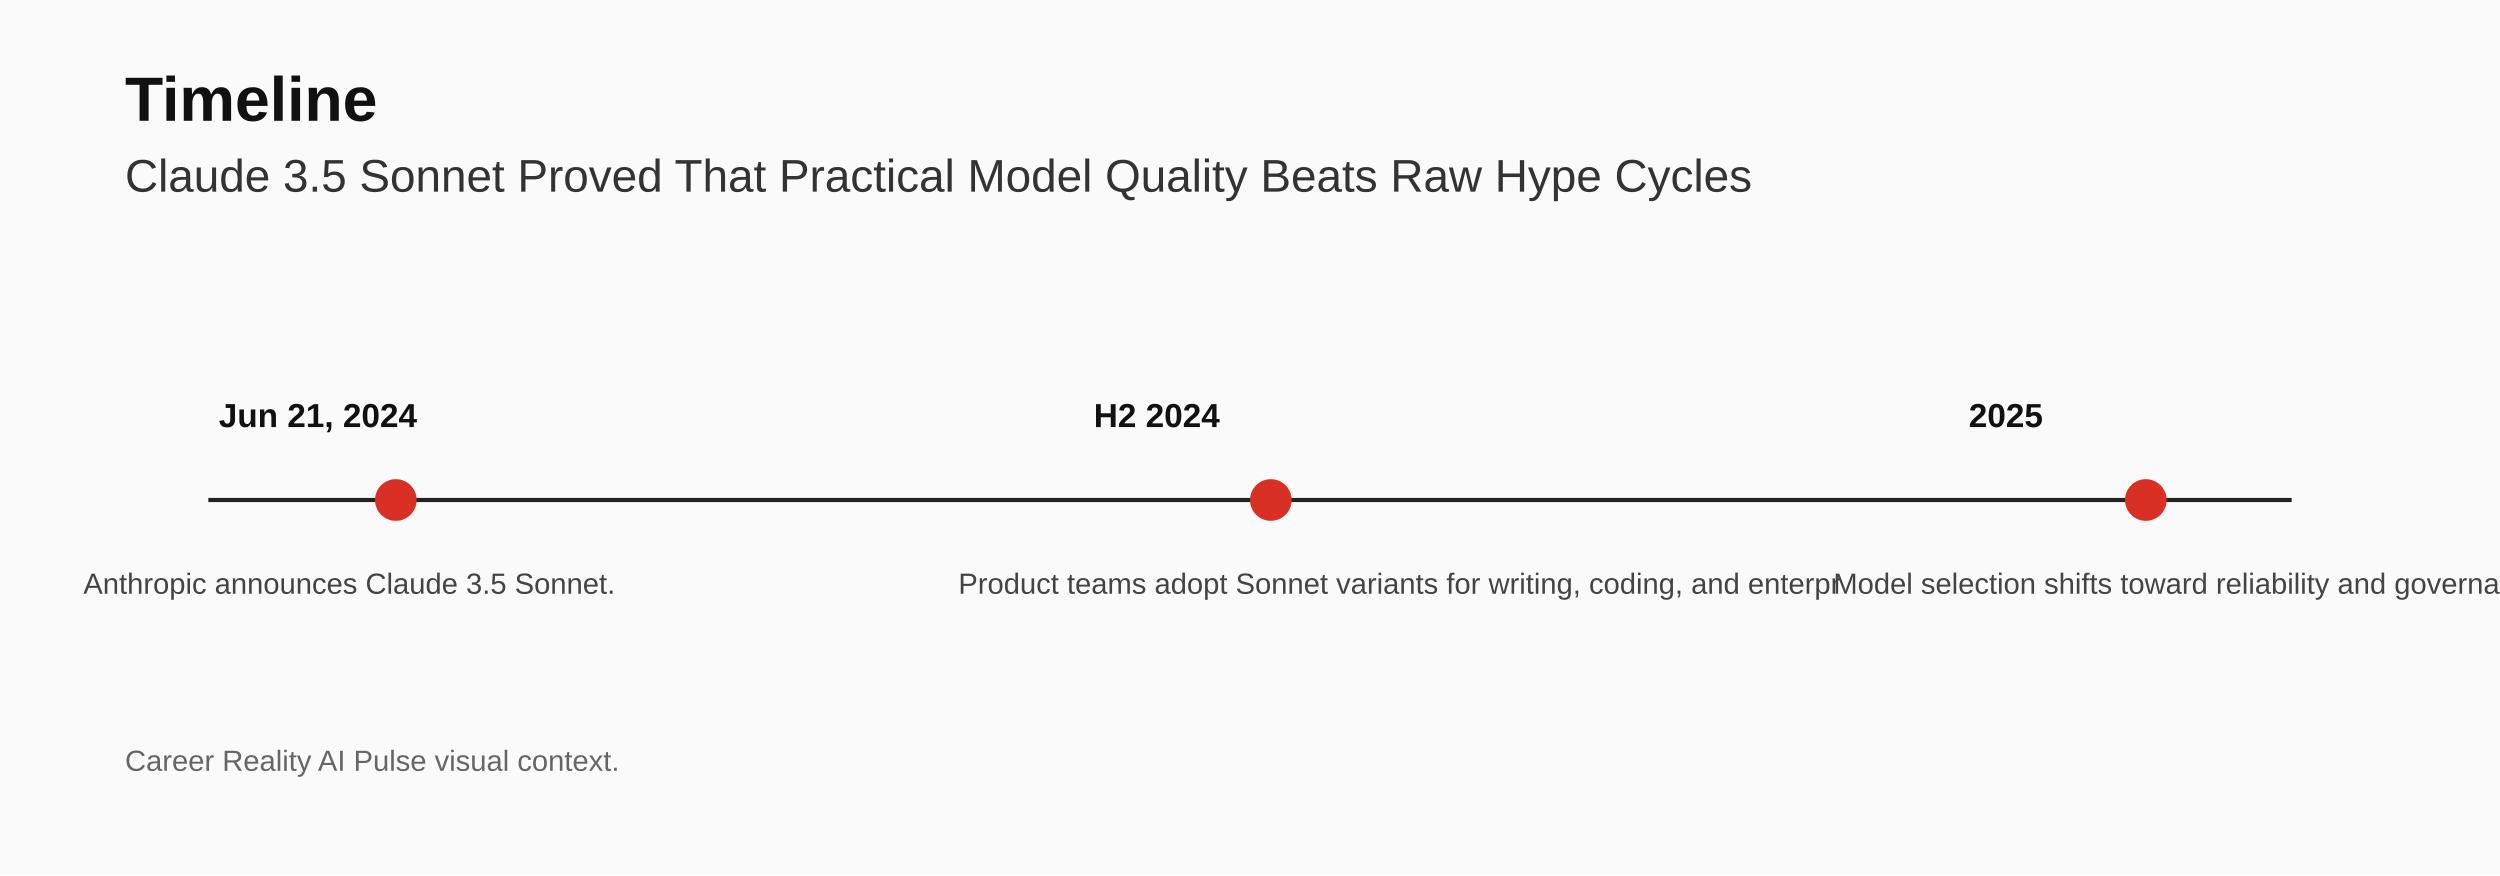
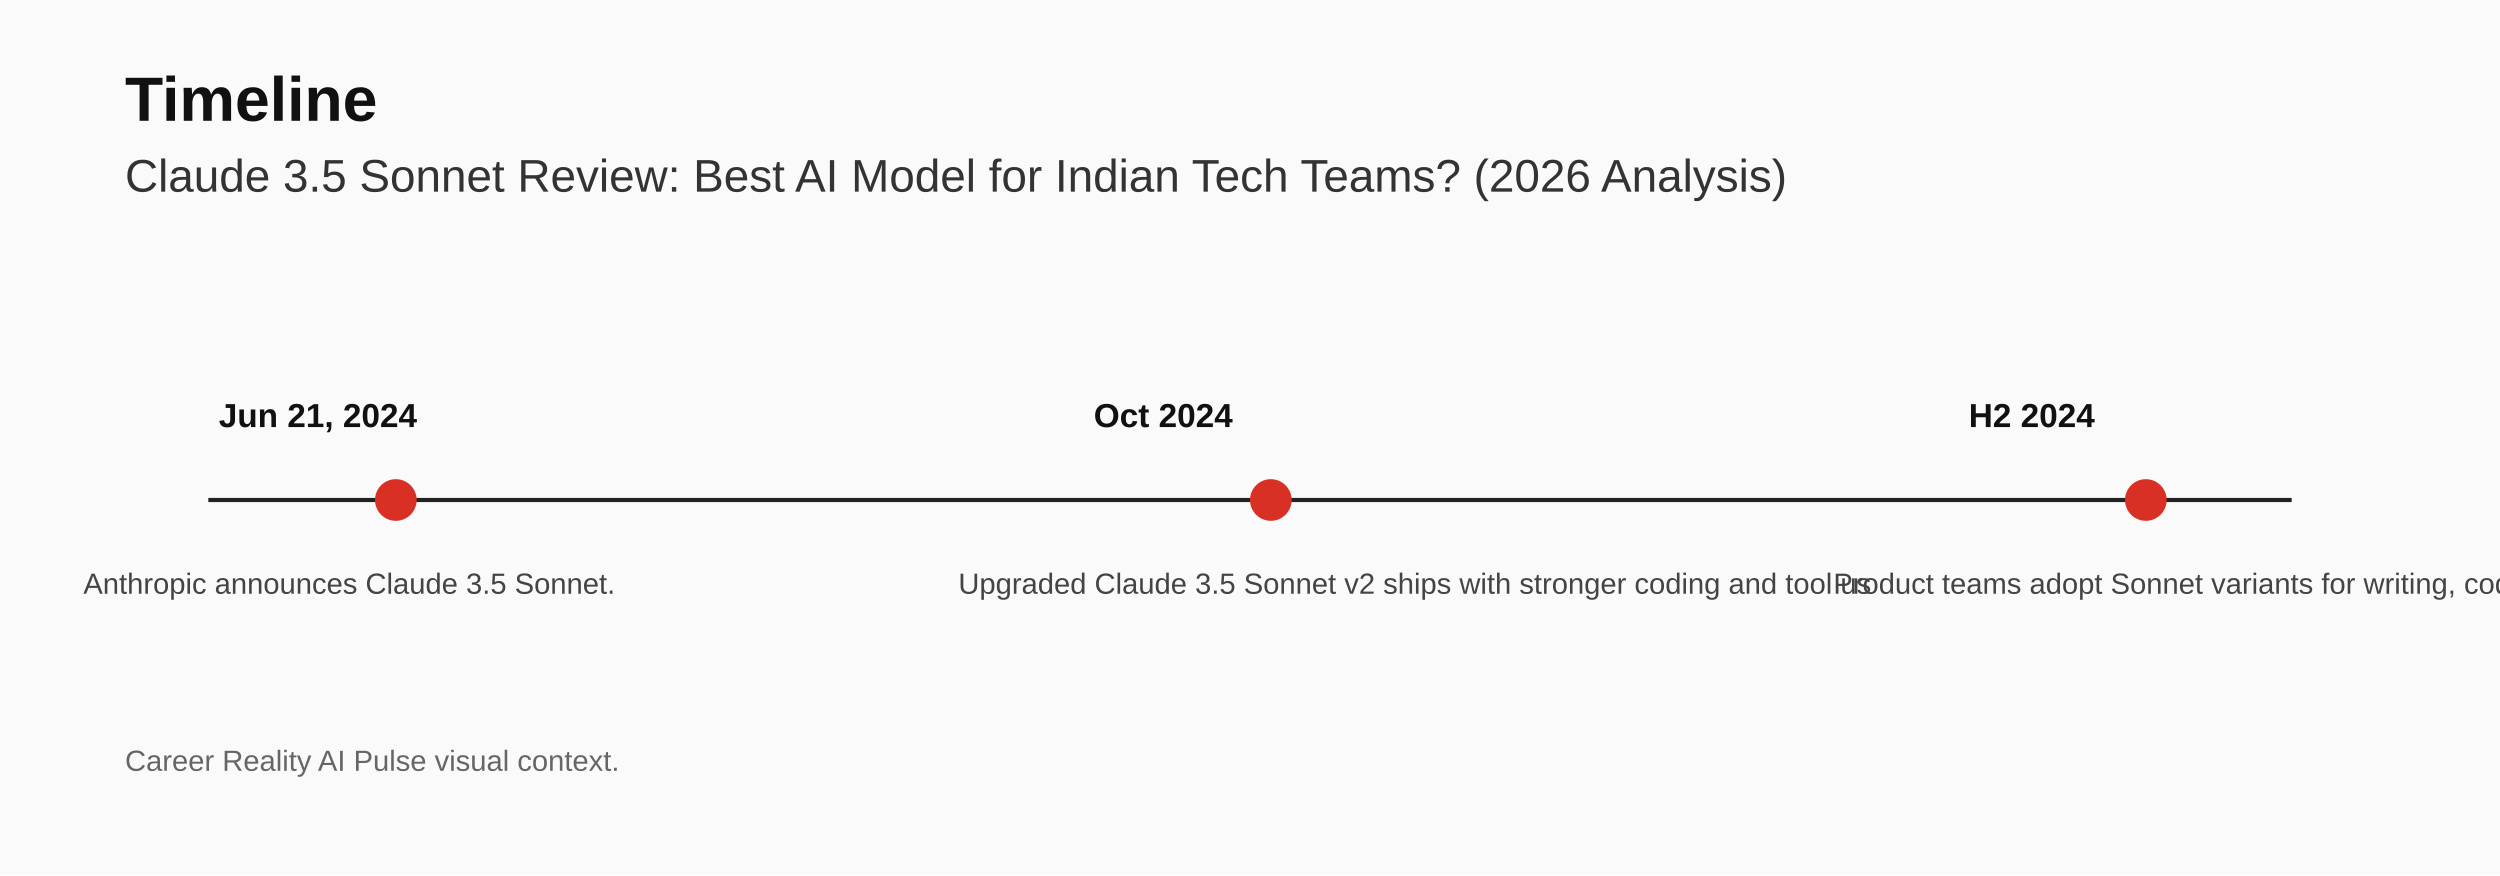
<svg xmlns="http://www.w3.org/2000/svg" width="1200" height="420" viewBox="0 0 1200 420">
  <rect width="1200" height="420" fill="#fafafa" />
  <text x="60" y="58" font-family="Arial,sans-serif" font-size="30" font-weight="700" fill="#111">Timeline</text>
-   <text x="60" y="92" font-family="Arial,sans-serif" font-size="22" fill="#333">Claude 3.5 Sonnet Proved That Practical Model Quality Beats Raw Hype Cycles</text>
+   <text x="60" y="92" font-family="Arial,sans-serif" font-size="22" fill="#333">Claude 3.5 Sonnet Review: Best AI Model for Indian Tech Teams? (2026 Analysis)</text>
  <line x1="100" y1="240" x2="1100" y2="240" stroke="#222" stroke-width="2" />
  <circle cx="190" cy="240" r="10" fill="#d93025" />
  <text x="105" y="205" font-family="Arial,sans-serif" font-size="16" font-weight="700" fill="#111">Jun 21, 2024</text>
  <text x="40" y="285" font-family="Arial,sans-serif" font-size="14" fill="#444">Anthropic announces Claude 3.5 Sonnet.</text>
  <circle cx="610" cy="240" r="10" fill="#d93025" />
-   <text x="525" y="205" font-family="Arial,sans-serif" font-size="16" font-weight="700" fill="#111">H2 2024</text>
-   <text x="460" y="285" font-family="Arial,sans-serif" font-size="14" fill="#444">Product teams adopt Sonnet variants for writing, coding, and enterpr</text>
+   <text x="525" y="205" font-family="Arial,sans-serif" font-size="16" font-weight="700" fill="#111">Oct 2024</text>
+   <text x="460" y="285" font-family="Arial,sans-serif" font-size="14" fill="#444">Upgraded Claude 3.5 Sonnet v2 ships with stronger coding and tool us</text>
  <circle cx="1030" cy="240" r="10" fill="#d93025" />
-   <text x="945" y="205" font-family="Arial,sans-serif" font-size="16" font-weight="700" fill="#111">2025</text>
-   <text x="880" y="285" font-family="Arial,sans-serif" font-size="14" fill="#444">Model selection shifts toward reliability and governance, not headli</text>
+   <text x="945" y="205" font-family="Arial,sans-serif" font-size="16" font-weight="700" fill="#111">H2 2024</text>
+   <text x="880" y="285" font-family="Arial,sans-serif" font-size="14" fill="#444">Product teams adopt Sonnet variants for writing, coding, and enterpr</text>
  <text x="60" y="370" font-family="Arial,sans-serif" font-size="14" fill="#666">Career Reality AI Pulse visual context.</text>
</svg>
